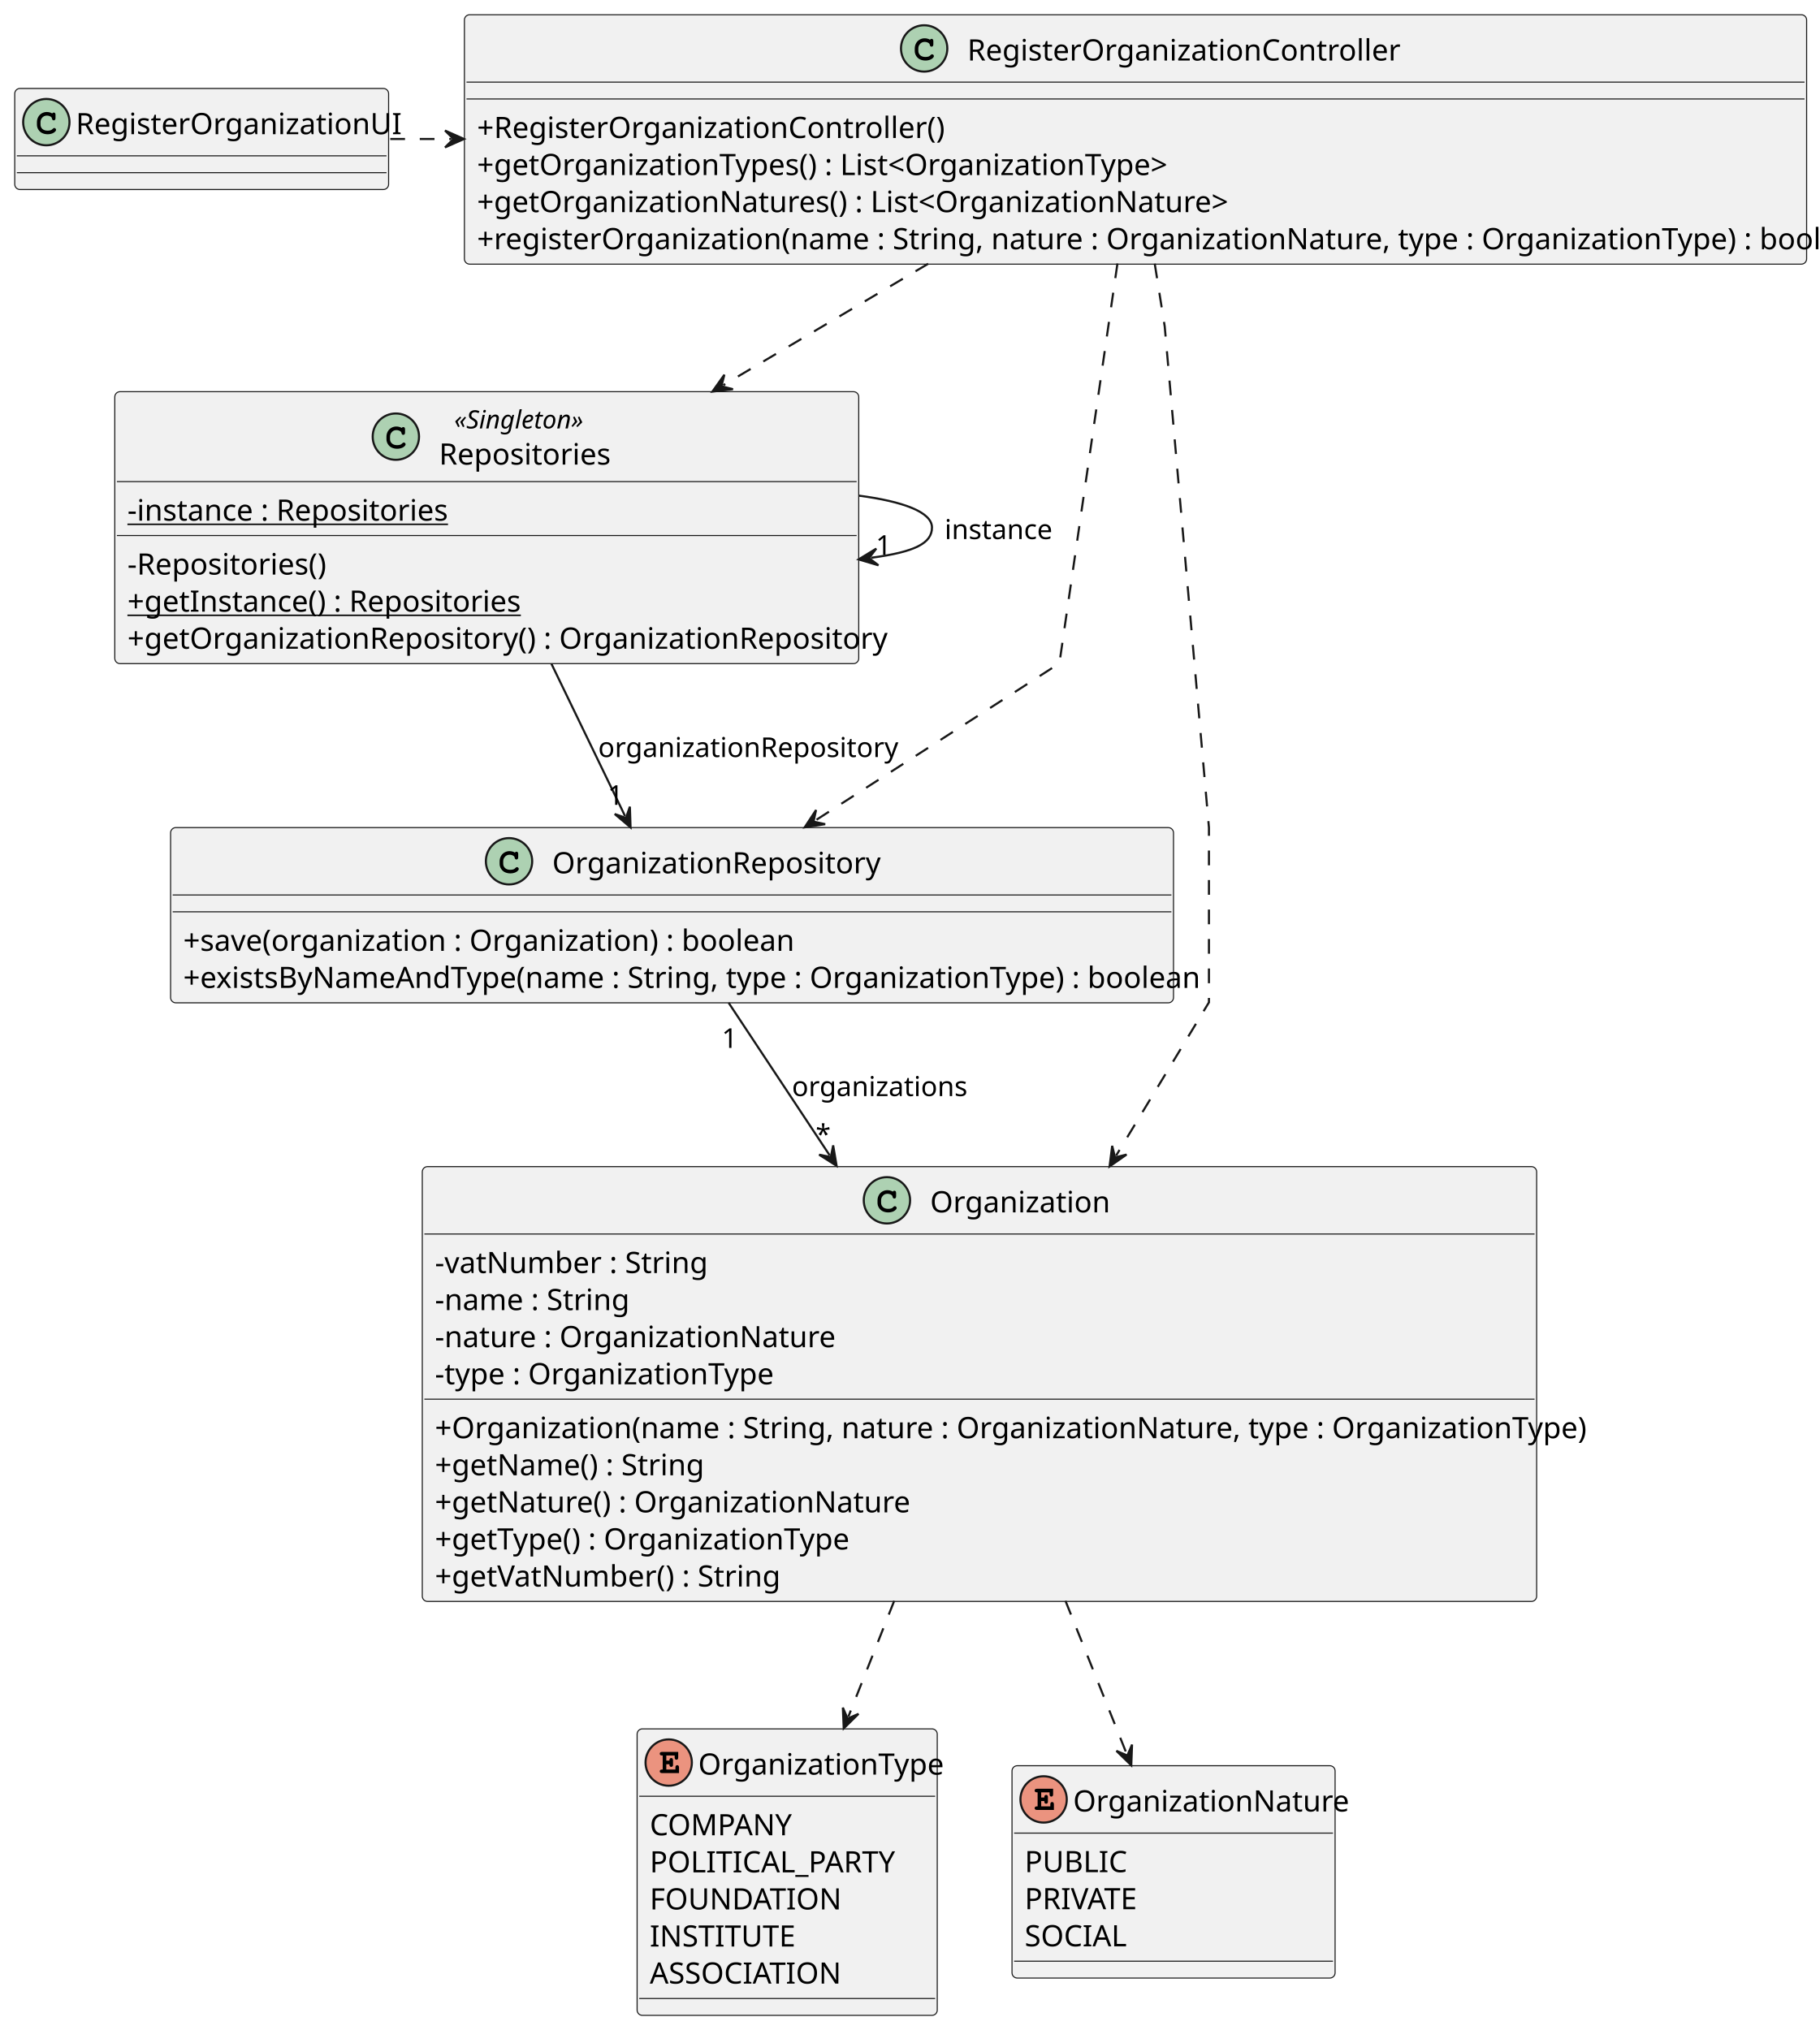
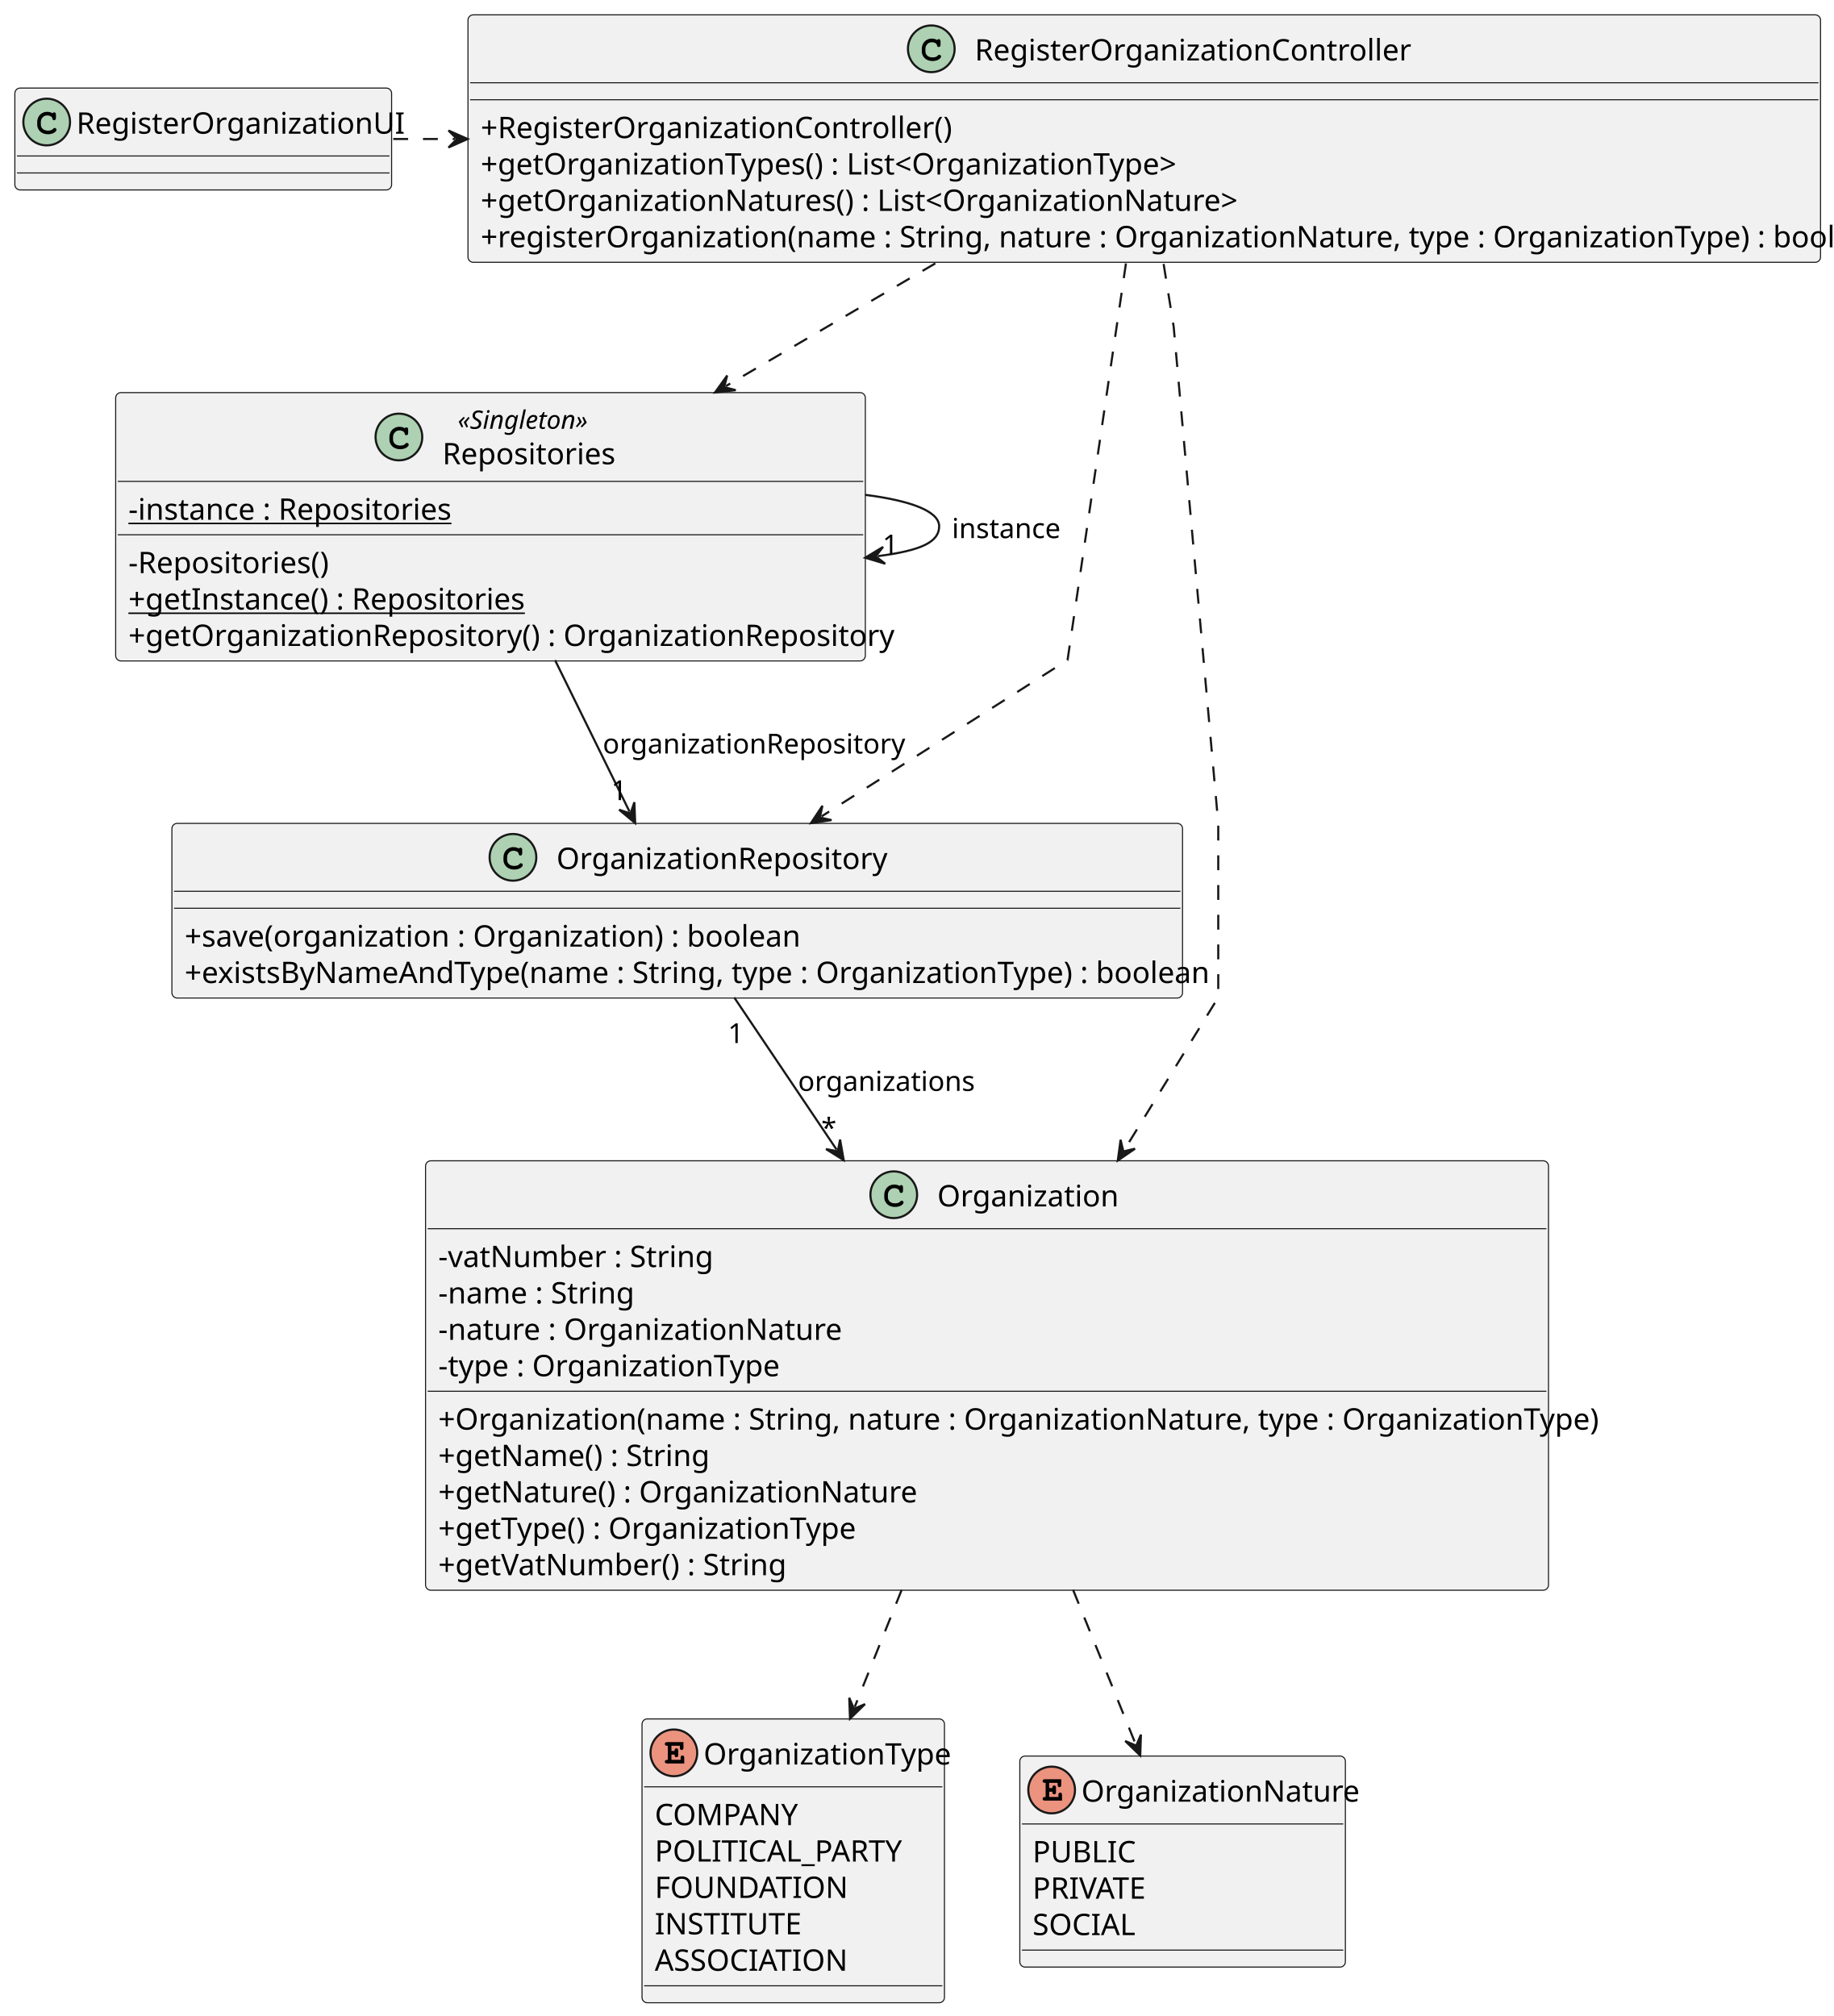
- <svg xmlns="http://www.w3.org/2000/svg" contentStyleType="text/css" height="964px" preserveAspectRatio="none" style="width:864px;height:964px;background:#FFFFFF;" version="1.1" viewBox="0 0 864 964" width="864px" zoomAndPan="magnify">
+ <svg xmlns="http://www.w3.org/2000/svg" contentStyleType="text/css" data-diagram-type="CLASS" height="950px" preserveAspectRatio="none" style="width:864px;height:950px;background:#FFFFFF;" version="1.1" viewBox="0 0 864 950" width="864px" zoomAndPan="magnify">
  <defs />
  <g>
-     <g id="elem_RegisterOrganizationUI">
-       <rect codeLine="7" fill="#F1F1F1" height="48" id="RegisterOrganizationUI" rx="2.5" ry="2.5" style="stroke:#181818;stroke-width:0.5;" width="177.51" x="7" y="42" />
-       <ellipse cx="22" cy="58" fill="#ADD1B2" rx="11" ry="11" style="stroke:#181818;stroke-width:1.0;" />
-       <path d="M24.766,53.875 Q24.922,53.656 25.109,53.547 Q25.297,53.438 25.516,53.438 Q25.891,53.438 26.125,53.703 Q26.359,53.953 26.359,54.562 L26.359,56.016 Q26.359,56.625 26.125,56.891 Q25.891,57.156 25.516,57.156 Q25.172,57.156 24.969,56.953 Q24.766,56.766 24.656,56.25 Q24.609,55.891 24.422,55.703 Q24.094,55.328 23.484,55.109 Q22.875,54.891 22.25,54.891 Q21.484,54.891 20.844,55.219 Q20.219,55.547 19.719,56.297 Q19.234,57.047 19.234,58.078 L19.234,59.172 Q19.234,60.406 20.125,61.234 Q21.016,62.047 22.609,62.047 Q23.547,62.047 24.203,61.797 Q24.594,61.641 25.016,61.203 Q25.281,60.938 25.422,60.859 Q25.578,60.781 25.781,60.781 Q26.109,60.781 26.359,61.047 Q26.625,61.297 26.625,61.641 Q26.625,61.984 26.281,62.391 Q25.781,62.969 24.984,63.297 Q23.906,63.75 22.609,63.75 Q21.094,63.75 19.891,63.125 Q18.906,62.625 18.219,61.562 Q17.531,60.484 17.531,59.203 L17.531,58.047 Q17.531,56.719 18.141,55.578 Q18.766,54.422 19.859,53.812 Q20.953,53.188 22.188,53.188 Q22.922,53.188 23.562,53.359 Q24.219,53.516 24.766,53.875 Z " fill="#000000" />
-       <text fill="#000000" font-family="sans-serif" font-size="14" lengthAdjust="spacing" textLength="145.51" x="36" y="63.728">RegisterOrganizationUI</text>
-       <line style="stroke:#181818;stroke-width:0.5;" x1="8" x2="183.51" y1="74" y2="74" />
-       <line style="stroke:#181818;stroke-width:0.5;" x1="8" x2="183.51" y1="82" y2="82" />
+     <g class="entity" data-qualified-name="RegisterOrganizationUI" data-source-line="7" id="ent0002">
+       <rect fill="#F1F1F1" height="48" rx="2.5" ry="2.5" style="stroke:#181818;stroke-width:0.5;" width="177.51" x="7" y="41.5" />
+       <ellipse cx="22" cy="57.5" fill="#ADD1B2" rx="11" ry="11" style="stroke:#181818;stroke-width:1;" />
+       <path d="M24.766,53.375 Q24.922,53.156 25.109,53.047 Q25.297,52.938 25.516,52.938 Q25.891,52.938 26.125,53.203 Q26.359,53.453 26.359,54.062 L26.359,55.516 Q26.359,56.125 26.125,56.391 Q25.891,56.656 25.516,56.656 Q25.172,56.656 24.969,56.453 Q24.766,56.266 24.656,55.75 Q24.609,55.391 24.422,55.203 Q24.094,54.828 23.484,54.609 Q22.875,54.391 22.25,54.391 Q21.484,54.391 20.844,54.719 Q20.219,55.047 19.719,55.797 Q19.234,56.547 19.234,57.578 L19.234,58.672 Q19.234,59.906 20.125,60.734 Q21.016,61.547 22.609,61.547 Q23.547,61.547 24.203,61.297 Q24.594,61.141 25.016,60.703 Q25.281,60.438 25.422,60.359 Q25.578,60.281 25.781,60.281 Q26.109,60.281 26.359,60.547 Q26.625,60.797 26.625,61.141 Q26.625,61.484 26.281,61.891 Q25.781,62.469 24.984,62.797 Q23.906,63.25 22.609,63.25 Q21.094,63.25 19.891,62.625 Q18.906,62.125 18.219,61.062 Q17.531,59.984 17.531,58.703 L17.531,57.547 Q17.531,56.219 18.141,55.078 Q18.766,53.922 19.859,53.312 Q20.953,52.688 22.188,52.688 Q22.922,52.688 23.562,52.859 Q24.219,53.016 24.766,53.375 Z " fill="#000000" />
+       <text fill="#000000" font-family="sans-serif" font-size="14" lengthAdjust="spacing" textLength="145.51" x="36" y="62.999">RegisterOrganizationUI</text>
+       <line style="stroke:#181818;stroke-width:0.5;" x1="8" x2="183.51" y1="73.5" y2="73.5" />
+       <line style="stroke:#181818;stroke-width:0.5;" x1="8" x2="183.51" y1="81.5" y2="81.5" />
    </g>
-     <g id="elem_RegisterOrganizationController">
-       <rect codeLine="10" fill="#F1F1F1" height="118.438" id="RegisterOrganizationController" rx="2.5" ry="2.5" style="stroke:#181818;stroke-width:0.5;" width="637.276" x="220.5" y="7" />
-       <ellipse cx="438.789" cy="23" fill="#ADD1B2" rx="11" ry="11" style="stroke:#181818;stroke-width:1.0;" />
+     <g class="entity" data-qualified-name="RegisterOrganizationController" data-source-line="10" id="ent0003">
+       <rect fill="#F1F1F1" height="116.606" rx="2.5" ry="2.5" style="stroke:#181818;stroke-width:0.5;" width="637.276" x="220.5" y="7" />
+       <ellipse cx="438.789" cy="23" fill="#ADD1B2" rx="11" ry="11" style="stroke:#181818;stroke-width:1;" />
      <path d="M441.554,18.875 Q441.71,18.656 441.898,18.547 Q442.085,18.438 442.304,18.438 Q442.679,18.438 442.914,18.703 Q443.148,18.953 443.148,19.562 L443.148,21.016 Q443.148,21.625 442.914,21.891 Q442.679,22.156 442.304,22.156 Q441.96,22.156 441.757,21.953 Q441.554,21.766 441.445,21.25 Q441.398,20.891 441.21,20.703 Q440.882,20.328 440.273,20.109 Q439.664,19.891 439.039,19.891 Q438.273,19.891 437.632,20.219 Q437.007,20.547 436.507,21.297 Q436.023,22.047 436.023,23.078 L436.023,24.172 Q436.023,25.406 436.914,26.234 Q437.804,27.047 439.398,27.047 Q440.335,27.047 440.992,26.797 Q441.382,26.641 441.804,26.203 Q442.07,25.938 442.21,25.859 Q442.367,25.781 442.57,25.781 Q442.898,25.781 443.148,26.047 Q443.414,26.297 443.414,26.641 Q443.414,26.984 443.07,27.391 Q442.57,27.969 441.773,28.297 Q440.695,28.75 439.398,28.75 Q437.882,28.75 436.679,28.125 Q435.695,27.625 435.007,26.562 Q434.32,25.484 434.32,24.203 L434.32,23.047 Q434.32,21.719 434.929,20.578 Q435.554,19.422 436.648,18.812 Q437.742,18.188 438.976,18.188 Q439.71,18.188 440.351,18.359 Q441.007,18.516 441.554,18.875 Z " fill="#000000" />
-       <text fill="#000000" font-family="sans-serif" font-size="14" lengthAdjust="spacing" textLength="192.199" x="459.289" y="28.729">RegisterOrganizationController</text>
+       <text fill="#000000" font-family="sans-serif" font-size="14" lengthAdjust="spacing" textLength="192.199" x="459.289" y="28.5">RegisterOrganizationController</text>
      <line style="stroke:#181818;stroke-width:0.5;" x1="221.5" x2="856.776" y1="39" y2="39" />
      <line style="stroke:#181818;stroke-width:0.5;" x1="221.5" x2="856.776" y1="47" y2="47" />
-       <text fill="#000000" font-family="sans-serif" font-size="14" lengthAdjust="spacing" textLength="209.699" x="226.5" y="65.533">+RegisterOrganizationController()</text>
-       <text fill="#000000" font-family="sans-serif" font-size="14" lengthAdjust="spacing" textLength="314.774" x="226.5" y="83.143">+getOrganizationTypes() : List&lt;OrganizationType&gt;</text>
-       <text fill="#000000" font-family="sans-serif" font-size="14" lengthAdjust="spacing" textLength="336.567" x="226.5" y="100.752">+getOrganizationNatures() : List&lt;OrganizationNature&gt;</text>
-       <text fill="#000000" font-family="sans-serif" font-size="14" lengthAdjust="spacing" textLength="625.276" x="226.5" y="118.361">+registerOrganization(name : String, nature : OrganizationNature, type : OrganizationType) : boolean</text>
+       <text fill="#000000" font-family="sans-serif" font-size="14" lengthAdjust="spacing" textLength="209.699" x="226.5" y="65.075">+RegisterOrganizationController()</text>
+       <text fill="#000000" font-family="sans-serif" font-size="14" lengthAdjust="spacing" textLength="314.774" x="226.5" y="82.227">+getOrganizationTypes() : List&lt;OrganizationType&gt;</text>
+       <text fill="#000000" font-family="sans-serif" font-size="14" lengthAdjust="spacing" textLength="336.567" x="226.5" y="99.378">+getOrganizationNatures() : List&lt;OrganizationNature&gt;</text>
+       <text fill="#000000" font-family="sans-serif" font-size="14" lengthAdjust="spacing" textLength="625.276" x="226.5" y="116.529">+registerOrganization(name : String, nature : OrganizationNature, type : OrganizationType) : boolean</text>
    </g>
-     <g id="elem_Repositories">
-       <rect codeLine="17" fill="#F1F1F1" height="129.141" id="Repositories" rx="2.5" ry="2.5" style="stroke:#181818;stroke-width:0.5;" width="353.223" x="54.5" y="186" />
-       <ellipse cx="187.955" cy="207.352" fill="#ADD1B2" rx="11" ry="11" style="stroke:#181818;stroke-width:1.0;" />
-       <path d="M190.72,203.227 Q190.876,203.008 191.064,202.898 Q191.251,202.789 191.47,202.789 Q191.845,202.789 192.08,203.055 Q192.314,203.305 192.314,203.914 L192.314,205.367 Q192.314,205.977 192.08,206.242 Q191.845,206.508 191.47,206.508 Q191.126,206.508 190.923,206.305 Q190.72,206.117 190.611,205.602 Q190.564,205.242 190.376,205.055 Q190.048,204.68 189.439,204.461 Q188.83,204.242 188.205,204.242 Q187.439,204.242 186.798,204.57 Q186.173,204.898 185.673,205.648 Q185.189,206.398 185.189,207.43 L185.189,208.523 Q185.189,209.758 186.08,210.586 Q186.97,211.398 188.564,211.398 Q189.501,211.398 190.158,211.148 Q190.548,210.992 190.97,210.555 Q191.236,210.289 191.376,210.211 Q191.533,210.133 191.736,210.133 Q192.064,210.133 192.314,210.398 Q192.58,210.648 192.58,210.992 Q192.58,211.336 192.236,211.742 Q191.736,212.32 190.939,212.648 Q189.861,213.102 188.564,213.102 Q187.048,213.102 185.845,212.477 Q184.861,211.977 184.173,210.914 Q183.486,209.836 183.486,208.555 L183.486,207.398 Q183.486,206.07 184.095,204.93 Q184.72,203.773 185.814,203.164 Q186.908,202.539 188.142,202.539 Q188.876,202.539 189.517,202.711 Q190.173,202.867 190.72,203.227 Z " fill="#000000" />
-       <text fill="#000000" font-family="sans-serif" font-size="12" font-style="italic" lengthAdjust="spacing" textLength="63.387" x="215.668" y="203.457">«Singleton»</text>
-       <text fill="#000000" font-family="sans-serif" font-size="14" lengthAdjust="spacing" textLength="77.814" x="208.455" y="220.627">Repositories</text>
-       <line style="stroke:#181818;stroke-width:0.5;" x1="55.5" x2="406.723" y1="228.703" y2="228.703" />
-       <text fill="#000000" font-family="sans-serif" font-size="14" lengthAdjust="spacing" text-decoration="underline" textLength="146.289" x="60.5" y="247.236">-instance : Repositories</text>
-       <line style="stroke:#181818;stroke-width:0.5;" x1="55.5" x2="406.723" y1="254.312" y2="254.312" />
-       <text fill="#000000" font-family="sans-serif" font-size="14" lengthAdjust="spacing" textLength="91.8" x="60.5" y="272.846">-Repositories()</text>
-       <text fill="#000000" font-family="sans-serif" font-size="14" lengthAdjust="spacing" text-decoration="underline" textLength="179.368" x="60.5" y="290.455">+getInstance() : Repositories</text>
-       <text fill="#000000" font-family="sans-serif" font-size="14" lengthAdjust="spacing" textLength="341.223" x="60.5" y="308.065">+getOrganizationRepository() : OrganizationRepository</text>
+     <g class="entity" data-qualified-name="Repositories" data-source-line="17" id="ent0004">
+       <rect fill="#F1F1F1" height="126.458" rx="2.5" ry="2.5" style="stroke:#181818;stroke-width:0.5;" width="353.223" x="54.5" y="185" />
+       <ellipse cx="187.955" cy="205.926" fill="#ADD1B2" rx="11" ry="11" style="stroke:#181818;stroke-width:1;" />
+       <path d="M190.72,201.801 Q190.876,201.583 191.064,201.473 Q191.251,201.364 191.47,201.364 Q191.845,201.364 192.08,201.629 Q192.314,201.879 192.314,202.489 L192.314,203.942 Q192.314,204.551 192.08,204.817 Q191.845,205.083 191.47,205.083 Q191.126,205.083 190.923,204.879 Q190.72,204.692 190.611,204.176 Q190.564,203.817 190.376,203.629 Q190.048,203.254 189.439,203.036 Q188.83,202.817 188.205,202.817 Q187.439,202.817 186.798,203.145 Q186.173,203.473 185.673,204.223 Q185.189,204.973 185.189,206.004 L185.189,207.098 Q185.189,208.333 186.08,209.161 Q186.97,209.973 188.564,209.973 Q189.501,209.973 190.158,209.723 Q190.548,209.567 190.97,209.129 Q191.236,208.864 191.376,208.786 Q191.533,208.708 191.736,208.708 Q192.064,208.708 192.314,208.973 Q192.58,209.223 192.58,209.567 Q192.58,209.911 192.236,210.317 Q191.736,210.895 190.939,211.223 Q189.861,211.676 188.564,211.676 Q187.048,211.676 185.845,211.051 Q184.861,210.551 184.173,209.489 Q183.486,208.411 183.486,207.129 L183.486,205.973 Q183.486,204.645 184.095,203.504 Q184.72,202.348 185.814,201.739 Q186.908,201.114 188.142,201.114 Q188.876,201.114 189.517,201.286 Q190.173,201.442 190.72,201.801 Z " fill="#000000" />
+       <text fill="#000000" font-family="sans-serif" font-size="12" font-style="italic" lengthAdjust="spacing" textLength="63.387" x="215.668" y="202.065">«Singleton»</text>
+       <text fill="#000000" font-family="sans-serif" font-size="14" lengthAdjust="spacing" textLength="77.814" x="208.455" y="218.776">Repositories</text>
+       <line style="stroke:#181818;stroke-width:0.5;" x1="55.5" x2="406.723" y1="226.852" y2="226.852" />
+       <text fill="#000000" font-family="sans-serif" font-size="14" lengthAdjust="spacing" text-decoration="underline" textLength="146.289" x="60.5" y="244.928">-instance : Repositories</text>
+       <line style="stroke:#181818;stroke-width:0.5;" x1="55.5" x2="406.723" y1="252.004" y2="252.004" />
+       <text fill="#000000" font-family="sans-serif" font-size="14" lengthAdjust="spacing" textLength="91.8" x="60.5" y="270.079">-Repositories()</text>
+       <text fill="#000000" font-family="sans-serif" font-size="14" lengthAdjust="spacing" text-decoration="underline" textLength="179.368" x="60.5" y="287.231">+getInstance() : Repositories</text>
+       <text fill="#000000" font-family="sans-serif" font-size="14" lengthAdjust="spacing" textLength="341.223" x="60.5" y="304.382">+getOrganizationRepository() : OrganizationRepository</text>
    </g>
-     <g id="elem_OrganizationRepository">
-       <rect codeLine="24" fill="#F1F1F1" height="83.219" id="OrganizationRepository" rx="2.5" ry="2.5" style="stroke:#181818;stroke-width:0.5;" width="476.174" x="81" y="393" />
-       <ellipse cx="241.689" cy="409" fill="#ADD1B2" rx="11" ry="11" style="stroke:#181818;stroke-width:1.0;" />
-       <path d="M244.455,404.875 Q244.611,404.656 244.798,404.547 Q244.986,404.438 245.205,404.438 Q245.58,404.438 245.814,404.703 Q246.048,404.953 246.048,405.562 L246.048,407.016 Q246.048,407.625 245.814,407.891 Q245.58,408.156 245.205,408.156 Q244.861,408.156 244.658,407.953 Q244.455,407.766 244.345,407.25 Q244.298,406.891 244.111,406.703 Q243.783,406.328 243.173,406.109 Q242.564,405.891 241.939,405.891 Q241.173,405.891 240.533,406.219 Q239.908,406.547 239.408,407.297 Q238.923,408.047 238.923,409.078 L238.923,410.172 Q238.923,411.406 239.814,412.234 Q240.705,413.047 242.298,413.047 Q243.236,413.047 243.892,412.797 Q244.283,412.641 244.705,412.203 Q244.97,411.938 245.111,411.859 Q245.267,411.781 245.47,411.781 Q245.798,411.781 246.048,412.047 Q246.314,412.297 246.314,412.641 Q246.314,412.984 245.97,413.391 Q245.47,413.969 244.673,414.297 Q243.595,414.75 242.298,414.75 Q240.783,414.75 239.58,414.125 Q238.595,413.625 237.908,412.562 Q237.22,411.484 237.22,410.203 L237.22,409.047 Q237.22,407.719 237.83,406.578 Q238.455,405.422 239.548,404.812 Q240.642,404.188 241.876,404.188 Q242.611,404.188 243.251,404.359 Q243.908,404.516 244.455,404.875 Z " fill="#000000" />
-       <text fill="#000000" font-family="sans-serif" font-size="14" lengthAdjust="spacing" textLength="146.296" x="262.189" y="414.728">OrganizationRepository</text>
-       <line style="stroke:#181818;stroke-width:0.5;" x1="82" x2="556.174" y1="425" y2="425" />
-       <line style="stroke:#181818;stroke-width:0.5;" x1="82" x2="556.174" y1="433" y2="433" />
-       <text fill="#000000" font-family="sans-serif" font-size="14" lengthAdjust="spacing" textLength="275.892" x="87" y="451.533">+save(organization : Organization) : boolean</text>
-       <text fill="#000000" font-family="sans-serif" font-size="14" lengthAdjust="spacing" textLength="464.174" x="87" y="469.143">+existsByNameAndType(name : String, type : OrganizationType) : boolean</text>
+     <g class="entity" data-qualified-name="OrganizationRepository" data-source-line="24" id="ent0005">
+       <rect fill="#F1F1F1" height="82.303" rx="2.5" ry="2.5" style="stroke:#181818;stroke-width:0.5;" width="476.174" x="81" y="388" />
+       <ellipse cx="241.689" cy="404" fill="#ADD1B2" rx="11" ry="11" style="stroke:#181818;stroke-width:1;" />
+       <path d="M244.455,399.875 Q244.611,399.656 244.798,399.547 Q244.986,399.438 245.205,399.438 Q245.58,399.438 245.814,399.703 Q246.048,399.953 246.048,400.562 L246.048,402.016 Q246.048,402.625 245.814,402.891 Q245.58,403.156 245.205,403.156 Q244.861,403.156 244.658,402.953 Q244.455,402.766 244.345,402.25 Q244.298,401.891 244.111,401.703 Q243.783,401.328 243.173,401.109 Q242.564,400.891 241.939,400.891 Q241.173,400.891 240.533,401.219 Q239.908,401.547 239.408,402.297 Q238.923,403.047 238.923,404.078 L238.923,405.172 Q238.923,406.406 239.814,407.234 Q240.705,408.047 242.298,408.047 Q243.236,408.047 243.892,407.797 Q244.283,407.641 244.705,407.203 Q244.97,406.938 245.111,406.859 Q245.267,406.781 245.47,406.781 Q245.798,406.781 246.048,407.047 Q246.314,407.297 246.314,407.641 Q246.314,407.984 245.97,408.391 Q245.47,408.969 244.673,409.297 Q243.595,409.75 242.298,409.75 Q240.783,409.75 239.58,409.125 Q238.595,408.625 237.908,407.562 Q237.22,406.484 237.22,405.203 L237.22,404.047 Q237.22,402.719 237.83,401.578 Q238.455,400.422 239.548,399.812 Q240.642,399.188 241.876,399.188 Q242.611,399.188 243.251,399.359 Q243.908,399.516 244.455,399.875 Z " fill="#000000" />
+       <text fill="#000000" font-family="sans-serif" font-size="14" lengthAdjust="spacing" textLength="146.296" x="262.189" y="409.5">OrganizationRepository</text>
+       <line style="stroke:#181818;stroke-width:0.5;" x1="82" x2="556.174" y1="420" y2="420" />
+       <line style="stroke:#181818;stroke-width:0.5;" x1="82" x2="556.174" y1="428" y2="428" />
+       <text fill="#000000" font-family="sans-serif" font-size="14" lengthAdjust="spacing" textLength="275.892" x="87" y="446.075">+save(organization : Organization) : boolean</text>
+       <text fill="#000000" font-family="sans-serif" font-size="14" lengthAdjust="spacing" textLength="464.174" x="87" y="463.227">+existsByNameAndType(name : String, type : OrganizationType) : boolean</text>
    </g>
-     <g id="elem_Organization">
-       <rect codeLine="29" fill="#F1F1F1" height="206.484" id="Organization" rx="2.5" ry="2.5" style="stroke:#181818;stroke-width:0.5;" width="529.098" x="200.5" y="554" />
-       <ellipse cx="421.109" cy="570" fill="#ADD1B2" rx="11" ry="11" style="stroke:#181818;stroke-width:1.0;" />
-       <path d="M423.875,565.875 Q424.031,565.656 424.219,565.547 Q424.406,565.438 424.625,565.438 Q425,565.438 425.234,565.703 Q425.469,565.953 425.469,566.562 L425.469,568.016 Q425.469,568.625 425.234,568.891 Q425,569.156 424.625,569.156 Q424.281,569.156 424.078,568.953 Q423.875,568.766 423.766,568.25 Q423.719,567.891 423.531,567.703 Q423.203,567.328 422.594,567.109 Q421.984,566.891 421.359,566.891 Q420.594,566.891 419.953,567.219 Q419.328,567.547 418.828,568.297 Q418.344,569.047 418.344,570.078 L418.344,571.172 Q418.344,572.406 419.234,573.234 Q420.125,574.047 421.719,574.047 Q422.656,574.047 423.312,573.797 Q423.703,573.641 424.125,573.203 Q424.391,572.938 424.531,572.859 Q424.688,572.781 424.891,572.781 Q425.219,572.781 425.469,573.047 Q425.734,573.297 425.734,573.641 Q425.734,573.984 425.391,574.391 Q424.891,574.969 424.094,575.297 Q423.016,575.75 421.719,575.75 Q420.203,575.75 419,575.125 Q418.016,574.625 417.328,573.562 Q416.641,572.484 416.641,571.203 L416.641,570.047 Q416.641,568.719 417.25,567.578 Q417.875,566.422 418.969,565.812 Q420.062,565.188 421.297,565.188 Q422.031,565.188 422.672,565.359 Q423.328,565.516 423.875,565.875 Z " fill="#000000" />
-       <text fill="#000000" font-family="sans-serif" font-size="14" lengthAdjust="spacing" textLength="79.379" x="441.609" y="575.729">Organization</text>
-       <line style="stroke:#181818;stroke-width:0.5;" x1="201.5" x2="728.598" y1="586" y2="586" />
-       <text fill="#000000" font-family="sans-serif" font-size="14" lengthAdjust="spacing" textLength="121.372" x="206.5" y="604.533">-vatNumber : String</text>
-       <text fill="#000000" font-family="sans-serif" font-size="14" lengthAdjust="spacing" textLength="87.924" x="206.5" y="622.143">-name : String</text>
-       <text fill="#000000" font-family="sans-serif" font-size="14" lengthAdjust="spacing" textLength="177.427" x="206.5" y="639.752">-nature : OrganizationNature</text>
-       <text fill="#000000" font-family="sans-serif" font-size="14" lengthAdjust="spacing" textLength="153.296" x="206.5" y="657.361">-type : OrganizationType</text>
-       <line style="stroke:#181818;stroke-width:0.5;" x1="201.5" x2="728.598" y1="664.438" y2="664.438" />
-       <text fill="#000000" font-family="sans-serif" font-size="14" lengthAdjust="spacing" textLength="517.098" x="206.5" y="682.971">+Organization(name : String, nature : OrganizationNature, type : OrganizationType)</text>
-       <text fill="#000000" font-family="sans-serif" font-size="14" lengthAdjust="spacing" textLength="122.548" x="206.5" y="700.58">+getName() : String</text>
-       <text fill="#000000" font-family="sans-serif" font-size="14" lengthAdjust="spacing" textLength="212.051" x="206.5" y="718.189">+getNature() : OrganizationNature</text>
-       <text fill="#000000" font-family="sans-serif" font-size="14" lengthAdjust="spacing" textLength="190.258" x="206.5" y="735.799">+getType() : OrganizationType</text>
-       <text fill="#000000" font-family="sans-serif" font-size="14" lengthAdjust="spacing" textLength="156.01" x="206.5" y="753.408">+getVatNumber() : String</text>
+     <g class="entity" data-qualified-name="Organization" data-source-line="29" id="ent0006">
+       <rect fill="#F1F1F1" height="202.362" rx="2.5" ry="2.5" style="stroke:#181818;stroke-width:0.5;" width="529.098" x="200.5" y="547" />
+       <ellipse cx="421.109" cy="563" fill="#ADD1B2" rx="11" ry="11" style="stroke:#181818;stroke-width:1;" />
+       <path d="M423.875,558.875 Q424.031,558.656 424.219,558.547 Q424.406,558.438 424.625,558.438 Q425,558.438 425.234,558.703 Q425.469,558.953 425.469,559.562 L425.469,561.016 Q425.469,561.625 425.234,561.891 Q425,562.156 424.625,562.156 Q424.281,562.156 424.078,561.953 Q423.875,561.766 423.766,561.25 Q423.719,560.891 423.531,560.703 Q423.203,560.328 422.594,560.109 Q421.984,559.891 421.359,559.891 Q420.594,559.891 419.953,560.219 Q419.328,560.547 418.828,561.297 Q418.344,562.047 418.344,563.078 L418.344,564.172 Q418.344,565.406 419.234,566.234 Q420.125,567.047 421.719,567.047 Q422.656,567.047 423.312,566.797 Q423.703,566.641 424.125,566.203 Q424.391,565.938 424.531,565.859 Q424.688,565.781 424.891,565.781 Q425.219,565.781 425.469,566.047 Q425.734,566.297 425.734,566.641 Q425.734,566.984 425.391,567.391 Q424.891,567.969 424.094,568.297 Q423.016,568.75 421.719,568.75 Q420.203,568.75 419,568.125 Q418.016,567.625 417.328,566.562 Q416.641,565.484 416.641,564.203 L416.641,563.047 Q416.641,561.719 417.25,560.578 Q417.875,559.422 418.969,558.812 Q420.062,558.188 421.297,558.188 Q422.031,558.188 422.672,558.359 Q423.328,558.516 423.875,558.875 Z " fill="#000000" />
+       <text fill="#000000" font-family="sans-serif" font-size="14" lengthAdjust="spacing" textLength="79.379" x="441.609" y="568.5">Organization</text>
+       <line style="stroke:#181818;stroke-width:0.5;" x1="201.5" x2="728.598" y1="579" y2="579" />
+       <text fill="#000000" font-family="sans-serif" font-size="14" lengthAdjust="spacing" textLength="121.372" x="206.5" y="597.075">-vatNumber : String</text>
+       <text fill="#000000" font-family="sans-serif" font-size="14" lengthAdjust="spacing" textLength="87.924" x="206.5" y="614.227">-name : String</text>
+       <text fill="#000000" font-family="sans-serif" font-size="14" lengthAdjust="spacing" textLength="177.427" x="206.5" y="631.378">-nature : OrganizationNature</text>
+       <text fill="#000000" font-family="sans-serif" font-size="14" lengthAdjust="spacing" textLength="153.296" x="206.5" y="648.529">-type : OrganizationType</text>
+       <line style="stroke:#181818;stroke-width:0.5;" x1="201.5" x2="728.598" y1="655.606" y2="655.606" />
+       <text fill="#000000" font-family="sans-serif" font-size="14" lengthAdjust="spacing" textLength="517.098" x="206.5" y="673.681">+Organization(name : String, nature : OrganizationNature, type : OrganizationType)</text>
+       <text fill="#000000" font-family="sans-serif" font-size="14" lengthAdjust="spacing" textLength="122.548" x="206.5" y="690.832">+getName() : String</text>
+       <text fill="#000000" font-family="sans-serif" font-size="14" lengthAdjust="spacing" textLength="212.051" x="206.5" y="707.983">+getNature() : OrganizationNature</text>
+       <text fill="#000000" font-family="sans-serif" font-size="14" lengthAdjust="spacing" textLength="190.258" x="206.5" y="725.135">+getType() : OrganizationType</text>
+       <text fill="#000000" font-family="sans-serif" font-size="14" lengthAdjust="spacing" textLength="156.01" x="206.5" y="742.286">+getVatNumber() : String</text>
    </g>
-     <g id="elem_OrganizationType">
-       <rect codeLine="41" fill="#F1F1F1" height="136.047" id="OrganizationType" rx="2.5" ry="2.5" style="stroke:#181818;stroke-width:0.5;" width="142.503" x="302.5" y="821" />
-       <ellipse cx="317.5" cy="837" fill="#EB937F" rx="11" ry="11" style="stroke:#181818;stroke-width:1.0;" />
-       <path d="M316.359,837.797 L316.359,840.297 L320.688,840.297 L320.688,839.375 Q320.688,838.766 320.922,838.5 Q321.172,838.234 321.547,838.234 Q321.922,838.234 322.156,838.5 Q322.391,838.766 322.391,839.375 L322.391,842 L314.391,842 Q313.766,842 313.5,841.766 Q313.25,841.531 313.25,841.141 Q313.25,840.766 313.516,840.531 Q313.781,840.297 314.391,840.297 L314.656,840.297 L314.656,833.641 L314.391,833.641 Q313.766,833.641 313.5,833.406 Q313.25,833.172 313.25,832.781 Q313.25,832.406 313.5,832.172 Q313.766,831.938 314.391,831.938 L322.016,831.938 L322.016,834.531 Q322.016,835.141 321.781,835.406 Q321.562,835.656 321.172,835.656 Q320.797,835.656 320.562,835.406 Q320.328,835.141 320.328,834.531 L320.328,833.641 L316.359,833.641 L316.359,836.094 L317.844,836.094 Q317.844,835.438 317.969,835.25 Q318.234,834.844 318.703,834.844 Q319.078,834.844 319.312,835.109 Q319.547,835.359 319.547,835.969 L319.547,837.938 Q319.547,838.484 319.422,838.672 Q319.156,839.062 318.703,839.062 Q318.234,839.062 317.969,838.656 Q317.844,838.469 317.844,837.797 L316.359,837.797 Z " fill="#000000" />
-       <text fill="#000000" font-family="sans-serif" font-size="14" lengthAdjust="spacing" textLength="110.503" x="331.5" y="842.729">OrganizationType</text>
-       <line style="stroke:#181818;stroke-width:0.5;" x1="303.5" x2="444.003" y1="853" y2="853" />
-       <text fill="#000000" font-family="sans-serif" font-size="14" lengthAdjust="spacing" textLength="70.786" x="308.5" y="871.533">COMPANY</text>
-       <text fill="#000000" font-family="sans-serif" font-size="14" lengthAdjust="spacing" textLength="126.041" x="308.5" y="889.143">POLITICAL_PARTY</text>
-       <text fill="#000000" font-family="sans-serif" font-size="14" lengthAdjust="spacing" textLength="92.552" x="308.5" y="906.752">FOUNDATION</text>
-       <text fill="#000000" font-family="sans-serif" font-size="14" lengthAdjust="spacing" textLength="72.331" x="308.5" y="924.361">INSTITUTE</text>
-       <text fill="#000000" font-family="sans-serif" font-size="14" lengthAdjust="spacing" textLength="95.683" x="308.5" y="941.971">ASSOCIATION</text>
-       <line style="stroke:#181818;stroke-width:0.5;" x1="303.5" x2="444.003" y1="949.047" y2="949.047" />
+     <g class="entity" data-qualified-name="OrganizationType" data-source-line="41" id="ent0007">
+       <rect fill="#F1F1F1" height="133.757" rx="2.5" ry="2.5" style="stroke:#181818;stroke-width:0.5;" width="142.503" x="302.5" y="810" />
+       <ellipse cx="317.5" cy="826" fill="#EB937F" rx="11" ry="11" style="stroke:#181818;stroke-width:1;" />
+       <path d="M316.359,826.797 L316.359,829.297 L320.688,829.297 L320.688,828.375 Q320.688,827.766 320.922,827.5 Q321.172,827.234 321.547,827.234 Q321.922,827.234 322.156,827.5 Q322.391,827.766 322.391,828.375 L322.391,831 L314.391,831 Q313.766,831 313.5,830.766 Q313.25,830.531 313.25,830.141 Q313.25,829.766 313.516,829.531 Q313.781,829.297 314.391,829.297 L314.656,829.297 L314.656,822.641 L314.391,822.641 Q313.766,822.641 313.5,822.406 Q313.25,822.172 313.25,821.781 Q313.25,821.406 313.5,821.172 Q313.766,820.938 314.391,820.938 L322.016,820.938 L322.016,823.531 Q322.016,824.141 321.781,824.406 Q321.562,824.656 321.172,824.656 Q320.797,824.656 320.562,824.406 Q320.328,824.141 320.328,823.531 L320.328,822.641 L316.359,822.641 L316.359,825.094 L317.844,825.094 Q317.844,824.438 317.969,824.25 Q318.234,823.844 318.703,823.844 Q319.078,823.844 319.312,824.109 Q319.547,824.359 319.547,824.969 L319.547,826.938 Q319.547,827.484 319.422,827.672 Q319.156,828.062 318.703,828.062 Q318.234,828.062 317.969,827.656 Q317.844,827.469 317.844,826.797 L316.359,826.797 Z " fill="#000000" />
+       <text fill="#000000" font-family="sans-serif" font-size="14" lengthAdjust="spacing" textLength="110.503" x="331.5" y="831.5">OrganizationType</text>
+       <line style="stroke:#181818;stroke-width:0.5;" x1="303.5" x2="444.003" y1="842" y2="842" />
+       <text fill="#000000" font-family="sans-serif" font-size="14" lengthAdjust="spacing" textLength="70.786" x="308.5" y="860.075">COMPANY</text>
+       <text fill="#000000" font-family="sans-serif" font-size="14" lengthAdjust="spacing" textLength="126.041" x="308.5" y="877.227">POLITICAL_PARTY</text>
+       <text fill="#000000" font-family="sans-serif" font-size="14" lengthAdjust="spacing" textLength="92.552" x="308.5" y="894.378">FOUNDATION</text>
+       <text fill="#000000" font-family="sans-serif" font-size="14" lengthAdjust="spacing" textLength="72.331" x="308.5" y="911.529">INSTITUTE</text>
+       <text fill="#000000" font-family="sans-serif" font-size="14" lengthAdjust="spacing" textLength="95.683" x="308.5" y="928.681">ASSOCIATION</text>
+       <line style="stroke:#181818;stroke-width:0.5;" x1="303.5" x2="444.003" y1="935.757" y2="935.757" />
    </g>
-     <g id="elem_OrganizationNature">
-       <rect codeLine="49" fill="#F1F1F1" height="100.828" id="OrganizationNature" rx="2.5" ry="2.5" style="stroke:#181818;stroke-width:0.5;" width="153.399" x="480.5" y="838.5" />
-       <ellipse cx="495.5" cy="854.5" fill="#EB937F" rx="11" ry="11" style="stroke:#181818;stroke-width:1.0;" />
-       <path d="M494.359,855.297 L494.359,857.797 L498.688,857.797 L498.688,856.875 Q498.688,856.266 498.922,856 Q499.172,855.734 499.547,855.734 Q499.922,855.734 500.156,856 Q500.391,856.266 500.391,856.875 L500.391,859.5 L492.391,859.5 Q491.766,859.5 491.5,859.266 Q491.25,859.031 491.25,858.641 Q491.25,858.266 491.516,858.031 Q491.781,857.797 492.391,857.797 L492.656,857.797 L492.656,851.141 L492.391,851.141 Q491.766,851.141 491.5,850.906 Q491.25,850.672 491.25,850.281 Q491.25,849.906 491.5,849.672 Q491.766,849.438 492.391,849.438 L500.016,849.438 L500.016,852.031 Q500.016,852.641 499.781,852.906 Q499.562,853.156 499.172,853.156 Q498.797,853.156 498.562,852.906 Q498.328,852.641 498.328,852.031 L498.328,851.141 L494.359,851.141 L494.359,853.594 L495.844,853.594 Q495.844,852.938 495.969,852.75 Q496.234,852.344 496.703,852.344 Q497.078,852.344 497.312,852.609 Q497.547,852.859 497.547,853.469 L497.547,855.438 Q497.547,855.984 497.422,856.172 Q497.156,856.562 496.703,856.562 Q496.234,856.562 495.969,856.156 Q495.844,855.969 495.844,855.297 L494.359,855.297 Z " fill="#000000" />
-       <text fill="#000000" font-family="sans-serif" font-size="14" lengthAdjust="spacing" textLength="121.399" x="509.5" y="860.229">OrganizationNature</text>
-       <line style="stroke:#181818;stroke-width:0.5;" x1="481.5" x2="632.899" y1="870.5" y2="870.5" />
-       <text fill="#000000" font-family="sans-serif" font-size="14" lengthAdjust="spacing" textLength="50.572" x="486.5" y="889.033">PUBLIC</text>
-       <text fill="#000000" font-family="sans-serif" font-size="14" lengthAdjust="spacing" textLength="59.903" x="486.5" y="906.643">PRIVATE</text>
-       <text fill="#000000" font-family="sans-serif" font-size="14" lengthAdjust="spacing" textLength="51.352" x="486.5" y="924.252">SOCIAL</text>
-       <line style="stroke:#181818;stroke-width:0.5;" x1="481.5" x2="632.899" y1="931.328" y2="931.328" />
+     <g class="entity" data-qualified-name="OrganizationNature" data-source-line="49" id="ent0008">
+       <rect fill="#F1F1F1" height="99.454" rx="2.5" ry="2.5" style="stroke:#181818;stroke-width:0.5;" width="153.399" x="480.5" y="827.5" />
+       <ellipse cx="495.5" cy="843.5" fill="#EB937F" rx="11" ry="11" style="stroke:#181818;stroke-width:1;" />
+       <path d="M494.359,844.297 L494.359,846.797 L498.688,846.797 L498.688,845.875 Q498.688,845.266 498.922,845 Q499.172,844.734 499.547,844.734 Q499.922,844.734 500.156,845 Q500.391,845.266 500.391,845.875 L500.391,848.5 L492.391,848.5 Q491.766,848.5 491.5,848.266 Q491.25,848.031 491.25,847.641 Q491.25,847.266 491.516,847.031 Q491.781,846.797 492.391,846.797 L492.656,846.797 L492.656,840.141 L492.391,840.141 Q491.766,840.141 491.5,839.906 Q491.25,839.672 491.25,839.281 Q491.25,838.906 491.5,838.672 Q491.766,838.438 492.391,838.438 L500.016,838.438 L500.016,841.031 Q500.016,841.641 499.781,841.906 Q499.562,842.156 499.172,842.156 Q498.797,842.156 498.562,841.906 Q498.328,841.641 498.328,841.031 L498.328,840.141 L494.359,840.141 L494.359,842.594 L495.844,842.594 Q495.844,841.938 495.969,841.75 Q496.234,841.344 496.703,841.344 Q497.078,841.344 497.312,841.609 Q497.547,841.859 497.547,842.469 L497.547,844.438 Q497.547,844.984 497.422,845.172 Q497.156,845.562 496.703,845.562 Q496.234,845.562 495.969,845.156 Q495.844,844.969 495.844,844.297 L494.359,844.297 Z " fill="#000000" />
+       <text fill="#000000" font-family="sans-serif" font-size="14" lengthAdjust="spacing" textLength="121.399" x="509.5" y="849">OrganizationNature</text>
+       <line style="stroke:#181818;stroke-width:0.5;" x1="481.5" x2="632.899" y1="859.5" y2="859.5" />
+       <text fill="#000000" font-family="sans-serif" font-size="14" lengthAdjust="spacing" textLength="50.572" x="486.5" y="877.575">PUBLIC</text>
+       <text fill="#000000" font-family="sans-serif" font-size="14" lengthAdjust="spacing" textLength="59.903" x="486.5" y="894.727">PRIVATE</text>
+       <text fill="#000000" font-family="sans-serif" font-size="14" lengthAdjust="spacing" textLength="51.352" x="486.5" y="911.878">SOCIAL</text>
+       <line style="stroke:#181818;stroke-width:0.5;" x1="481.5" x2="632.899" y1="918.954" y2="918.954" />
    </g>
-     <g id="link_RegisterOrganizationUI_RegisterOrganizationController">
-       <path codeLine="55" d="M185.3,66 C198.18,66 204.4,66 214.3,66 " fill="none" id="RegisterOrganizationUI-to-RegisterOrganizationController" style="stroke:#181818;stroke-width:1.0;stroke-dasharray:7.0,7.0;" />
-       <polygon fill="#181818" points="220.3,66,211.3,62,215.3,66,211.3,70,220.3,66" style="stroke:#181818;stroke-width:1.0;" />
+     <g class="link" data-entity-1="ent0002" data-entity-2="ent0003" data-link-type="dependency" data-source-line="55" id="lnk9">
+       <path codeLine="55" d="M185.3,65.5 C198.18,65.5 204.4,65.5 214.3,65.5" fill="none" id="RegisterOrganizationUI-to-RegisterOrganizationController" style="stroke:#181818;stroke-width:1;stroke-dasharray:7,7;" />
+       <polygon fill="#181818" points="220.3,65.5,211.3,61.5,215.3,65.5,211.3,69.5,220.3,65.5" style="stroke:#181818;stroke-width:1;" />
    </g>
-     <g id="link_RegisterOrganizationController_Repositories">
-       <path codeLine="57" d="M440.7,125.25 C408.04,144.6 376.682,163.181 343.392,182.911 " fill="none" id="RegisterOrganizationController-to-Repositories" style="stroke:#181818;stroke-width:1.0;stroke-dasharray:7.0,7.0;" />
-       <polygon fill="#181818" points="338.23,185.97,348.012,184.822,342.531,183.421,343.933,177.94,338.23,185.97" style="stroke:#181818;stroke-width:1.0;" />
+     <g class="link" data-entity-1="ent0003" data-entity-2="ent0004" data-link-type="dependency" data-source-line="57" id="lnk10">
+       <path codeLine="57" d="M440.7,124.11 C407.6,143.5 375.717,162.197 342.057,181.917" fill="none" id="RegisterOrganizationController-to-Repositories" style="stroke:#181818;stroke-width:1;stroke-dasharray:7,7;" />
+       <polygon fill="#181818" points="336.88,184.95,346.667,183.852,341.194,182.423,342.623,176.949,336.88,184.95" style="stroke:#181818;stroke-width:1;" />
    </g>
-     <g id="link_RegisterOrganizationController_OrganizationRepository">
-       <path codeLine="58" d="M530.56,125.14 C519.92,198.45 503,315 503,315 C503,315 440.375,355.332 387.105,389.632 " fill="none" id="RegisterOrganizationController-to-OrganizationRepository" style="stroke:#181818;stroke-width:1.0;stroke-dasharray:7.0,7.0;" />
-       <polygon fill="#181818" points="382.06,392.88,391.793,391.371,386.264,390.173,387.462,384.644,382.06,392.88" style="stroke:#181818;stroke-width:1.0;" />
+     <g class="link" data-entity-1="ent0003" data-entity-2="ent0005" data-link-type="dependency" data-source-line="58" id="lnk11">
+       <path codeLine="58" d="M530.51,124.13 C519.87,196.42 503,311 503,311 C503,311 440.393,350.811 387.123,384.681" fill="none" id="RegisterOrganizationController-to-OrganizationRepository" style="stroke:#181818;stroke-width:1;stroke-dasharray:7,7;" />
+       <polygon fill="#181818" points="382.06,387.9,391.801,386.447,386.279,385.217,387.509,379.696,382.06,387.9" style="stroke:#181818;stroke-width:1;" />
    </g>
-     <g id="link_RegisterOrganizationController_Organization">
-       <path codeLine="59" d="M548.26,125.21 C550.86,141.57 553,155 553,155 C553,155 574,393 574,393 C574,393 574,476 574,476 C574,476 554.539,508.148 529.929,548.768 " fill="none" id="RegisterOrganizationController-to-Organization" style="stroke:#181818;stroke-width:1.0;stroke-dasharray:7.0,7.0;" />
-       <polygon fill="#181818" points="526.82,553.9,534.905,548.275,529.411,549.624,528.062,544.13,526.82,553.9" style="stroke:#181818;stroke-width:1.0;" />
+     <g class="link" data-entity-1="ent0003" data-entity-2="ent0006" data-link-type="dependency" data-source-line="59" id="lnk12">
+       <path codeLine="59" d="M548.26,124.38 C550.86,140.65 553,154 553,154 C553,154 574,388 574,388 C574,388 574,470 574,470 C574,470 554.476,501.701 529.816,541.751" fill="none" id="RegisterOrganizationController-to-Organization" style="stroke:#181818;stroke-width:1;stroke-dasharray:7,7;" />
+       <polygon fill="#181818" points="526.67,546.86,534.795,541.293,529.292,542.602,527.983,537.099,526.67,546.86" style="stroke:#181818;stroke-width:1;" />
    </g>
-     <g id="link_Repositories_Repositories">
-       <path codeLine="61" d="M407.65,235.35 C428.73,238.11 442.5,243.16 442.5,250.5 C442.5,257.84 434.679,262.111 413.599,264.871 " fill="none" id="Repositories-to-Repositories" style="stroke:#181818;stroke-width:1.0;" />
-       <polygon fill="#181818" points="407.65,265.65,417.093,268.448,412.608,265.001,416.055,260.515,407.65,265.65" style="stroke:#181818;stroke-width:1.0;" />
-       <text fill="#000000" font-family="sans-serif" font-size="13" lengthAdjust="spacing" textLength="48.42" x="448.5" y="255.995">instance</text>
-       <text fill="#000000" font-family="sans-serif" font-size="13" lengthAdjust="spacing" textLength="7.23" x="415.813" y="263.474">1</text>
+     <g class="link" data-entity-1="ent0004" data-entity-2="ent0004" data-link-type="dependency" data-source-line="61" id="lnk13">
+       <path codeLine="61" d="M407.65,233.18 C428.73,235.87 442.5,240.81 442.5,248 C442.5,255.19 434.682,259.37 413.602,262.06" fill="none" id="Repositories-to-Repositories" style="stroke:#181818;stroke-width:1;" />
+       <polygon fill="#181818" points="407.65,262.82,417.084,265.649,412.61,262.187,416.071,257.713,407.65,262.82" style="stroke:#181818;stroke-width:1;" />
+       <text fill="#000000" font-family="sans-serif" font-size="13" lengthAdjust="spacing" textLength="48.42" x="448.5" y="253.57">instance</text>
+       <text fill="#000000" font-family="sans-serif" font-size="13" lengthAdjust="spacing" textLength="7.23" x="415.813" y="261.232">1</text>
    </g>
-     <g id="link_Repositories_OrganizationRepository">
-       <path codeLine="62" d="M261.78,315.15 C274.27,340.99 285.719,364.658 296.769,387.518 " fill="none" id="Repositories-to-OrganizationRepository" style="stroke:#181818;stroke-width:1.0;" />
-       <polygon fill="#181818" points="299.38,392.92,299.065,383.076,297.204,388.418,291.862,386.558,299.38,392.92" style="stroke:#181818;stroke-width:1.0;" />
-       <text fill="#000000" font-family="sans-serif" font-size="13" lengthAdjust="spacing" textLength="132.964" x="284" y="359.495">organizationRepository</text>
-       <text fill="#000000" font-family="sans-serif" font-size="13" lengthAdjust="spacing" textLength="7.23" x="288.555" y="382.214">1</text>
+     <g class="link" data-entity-1="ent0004" data-entity-2="ent0005" data-link-type="dependency" data-source-line="62" id="lnk14">
+       <path codeLine="62" d="M261.53,311.1 C274.04,336.55 285.514,359.875 296.624,382.485" fill="none" id="Repositories-to-OrganizationRepository" style="stroke:#181818;stroke-width:1;" />
+       <polygon fill="#181818" points="299.27,387.87,298.891,378.028,297.065,383.382,291.711,381.557,299.27,387.87" style="stroke:#181818;stroke-width:1;" />
+       <text fill="#000000" font-family="sans-serif" font-size="13" lengthAdjust="spacing" textLength="132.964" x="284" y="355.07">organizationRepository</text>
+       <text fill="#000000" font-family="sans-serif" font-size="13" lengthAdjust="spacing" textLength="7.23" x="287.992" y="377.031">1</text>
    </g>
-     <g id="link_OrganizationRepository_Organization">
-       <path codeLine="64" d="M345.95,476.2 C360.45,498.1 375.737,521.187 393.907,548.627 " fill="none" id="OrganizationRepository-to-Organization" style="stroke:#181818;stroke-width:1.0;" />
-       <polygon fill="#181818" points="397.22,553.63,395.586,543.918,394.459,549.461,388.916,548.334,397.22,553.63" style="stroke:#181818;stroke-width:1.0;" />
-       <text fill="#000000" font-family="sans-serif" font-size="13" lengthAdjust="spacing" textLength="77.327" x="376" y="520.495">organizations</text>
-       <text fill="#000000" font-family="sans-serif" font-size="13" lengthAdjust="spacing" textLength="7.23" x="342.692" y="497.627">1</text>
-       <text fill="#000000" font-family="sans-serif" font-size="13" lengthAdjust="spacing" textLength="5.059" x="387.277" y="543.29">*</text>
+     <g class="link" data-entity-1="ent0005" data-entity-2="ent0006" data-link-type="dependency" data-source-line="64" id="lnk15">
+       <path codeLine="64" d="M345.95,470.05 C360.53,491.73 375.909,514.593 394.179,541.733" fill="none" id="OrganizationRepository-to-Organization" style="stroke:#181818;stroke-width:1;" />
+       <polygon fill="#181818" points="397.53,546.71,395.822,537.01,394.738,542.562,389.186,541.478,397.53,546.71" style="stroke:#181818;stroke-width:1;" />
+       <text fill="#000000" font-family="sans-serif" font-size="13" lengthAdjust="spacing" textLength="77.327" x="376" y="514.07">organizations</text>
+       <text fill="#000000" font-family="sans-serif" font-size="13" lengthAdjust="spacing" textLength="7.23" x="342.985" y="491.518">1</text>
+       <text fill="#000000" font-family="sans-serif" font-size="13" lengthAdjust="spacing" textLength="5.059" x="386.953" y="536.133">*</text>
    </g>
-     <g id="link_Organization_OrganizationType">
-       <path codeLine="66" d="M424.56,760.22 C416.44,780.74 410.307,796.221 402.807,815.181 " fill="none" id="Organization-to-OrganizationType" style="stroke:#181818;stroke-width:1.0;stroke-dasharray:7.0,7.0;" />
-       <polygon fill="#181818" points="400.6,820.76,407.63,813.862,402.439,816.111,400.191,810.92,400.6,820.76" style="stroke:#181818;stroke-width:1.0;" />
+     <g class="link" data-entity-1="ent0006" data-entity-2="ent0007" data-link-type="dependency" data-source-line="66" id="lnk16">
+       <path codeLine="66" d="M424.82,749.23 C416.58,769.77 410.343,785.341 402.733,804.321" fill="none" id="Organization-to-OrganizationType" style="stroke:#181818;stroke-width:1;stroke-dasharray:7,7;" />
+       <polygon fill="#181818" points="400.5,809.89,407.562,803.025,402.361,805.249,400.137,800.048,400.5,809.89" style="stroke:#181818;stroke-width:1;" />
    </g>
-     <g id="link_Organization_OrganizationNature">
-       <path codeLine="67" d="M505.89,760.22 C516.73,787.34 525.732,809.839 534.892,832.739 " fill="none" id="Organization-to-OrganizationNature" style="stroke:#181818;stroke-width:1.0;stroke-dasharray:7.0,7.0;" />
-       <polygon fill="#181818" points="537.12,838.31,537.491,828.468,535.263,833.668,530.064,831.439,537.12,838.31" style="stroke:#181818;stroke-width:1.0;" />
+     <g class="link" data-entity-1="ent0006" data-entity-2="ent0008" data-link-type="dependency" data-source-line="67" id="lnk17">
+       <path codeLine="67" d="M505.62,749.23 C516.6,776.31 525.726,798.85 534.986,821.69" fill="none" id="Organization-to-OrganizationNature" style="stroke:#181818;stroke-width:1;stroke-dasharray:7,7;" />
+       <polygon fill="#181818" points="537.24,827.25,537.565,817.407,535.361,822.616,530.152,820.412,537.24,827.25" style="stroke:#181818;stroke-width:1;" />
    </g>
  </g>
</svg>
